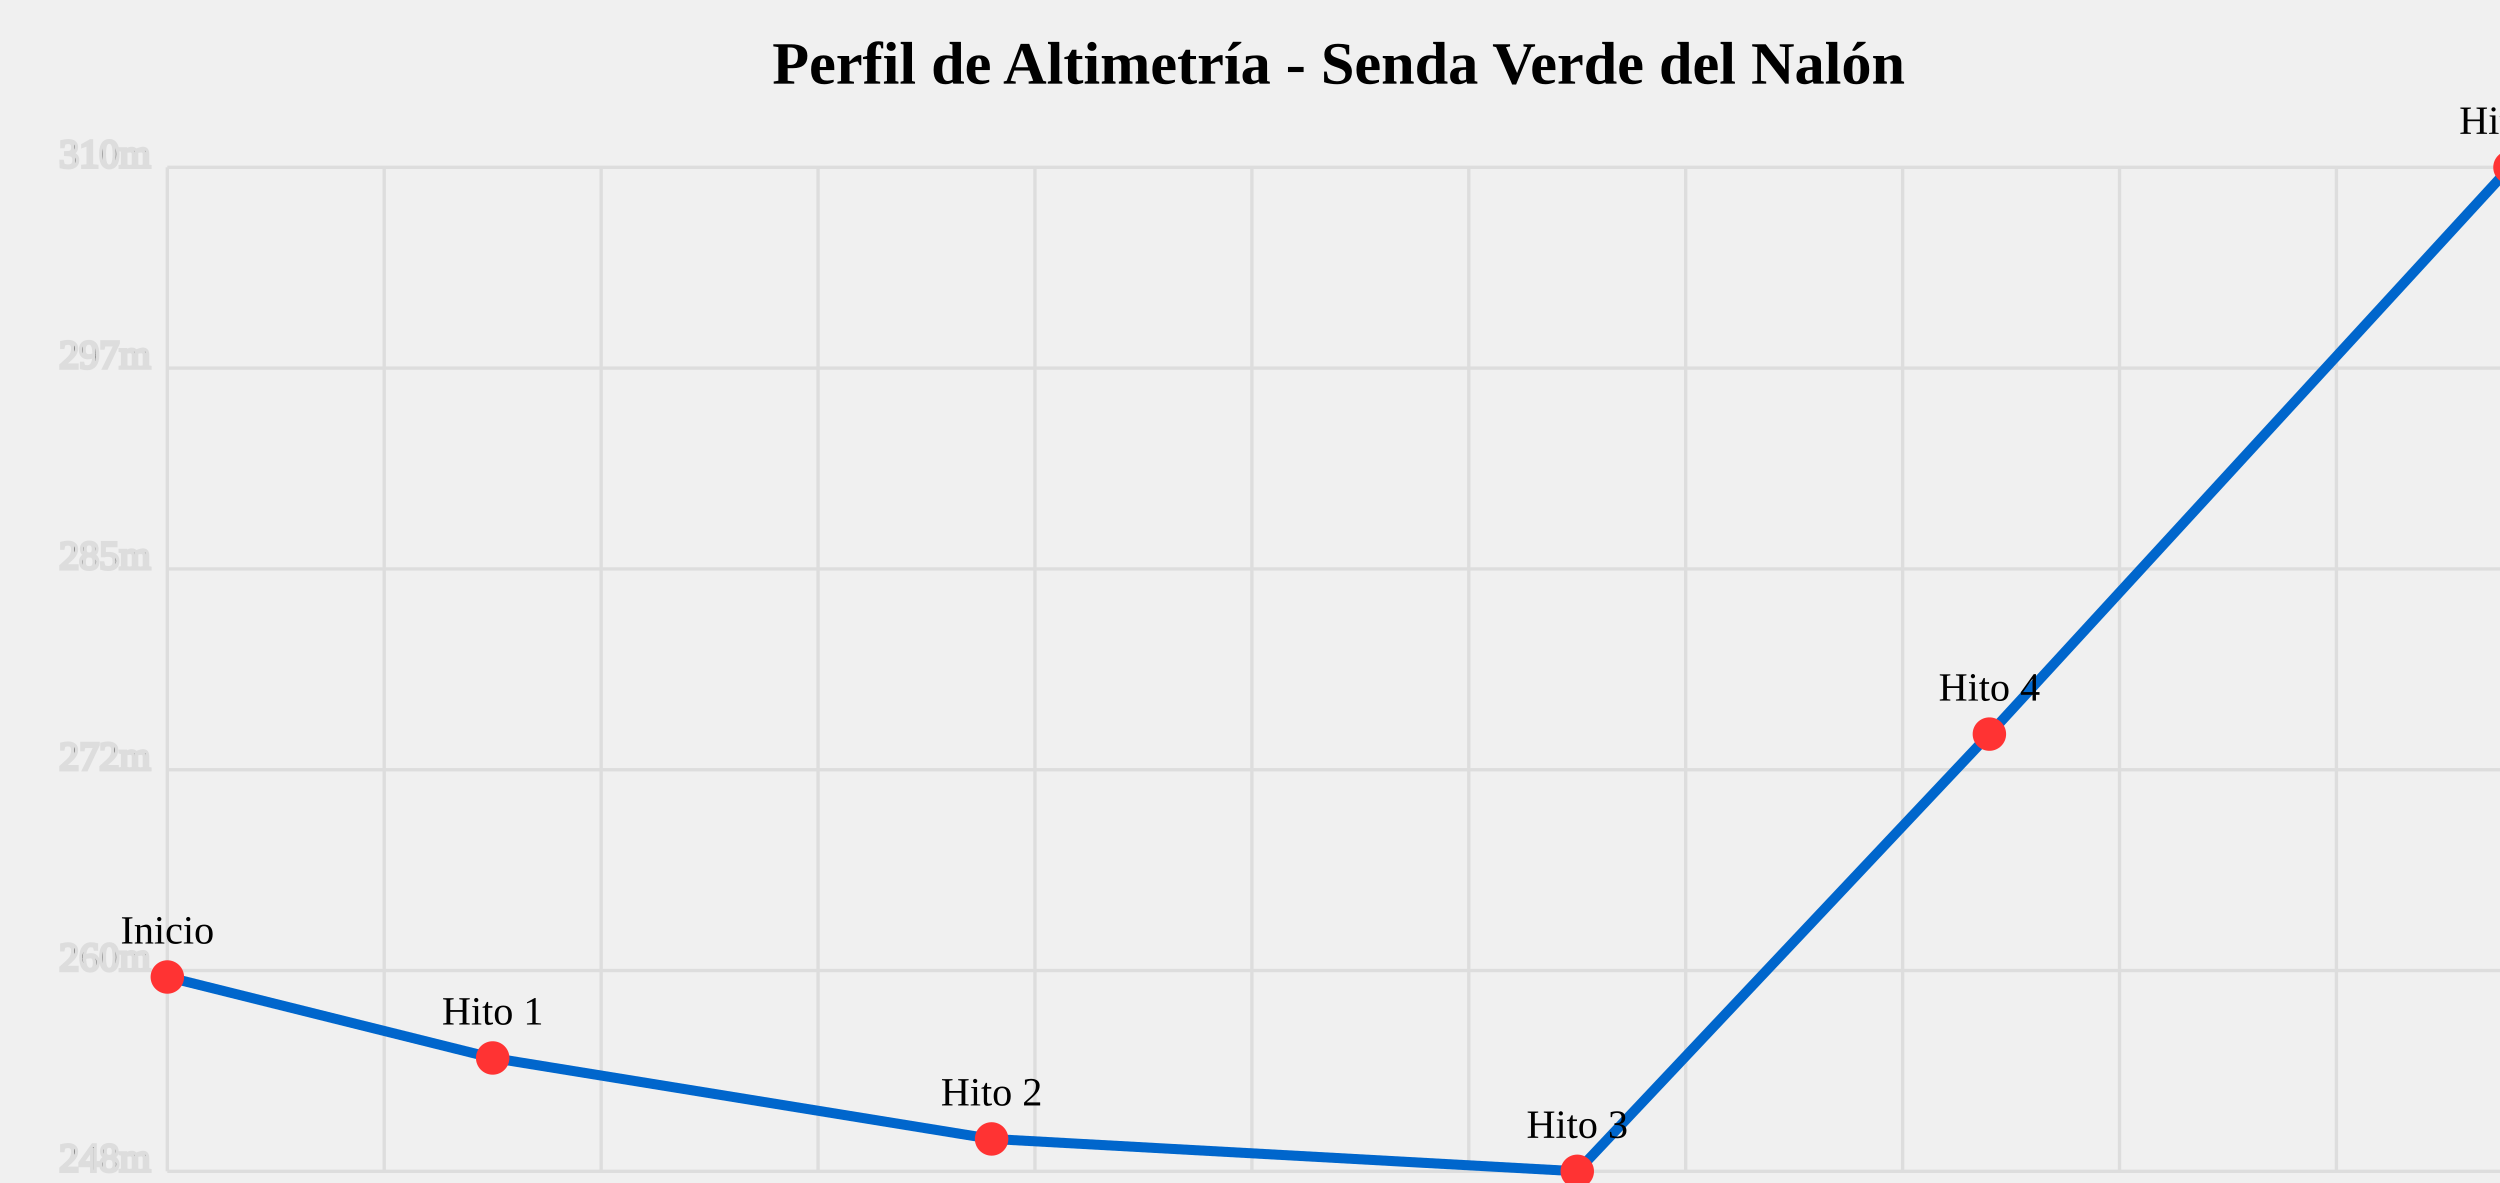
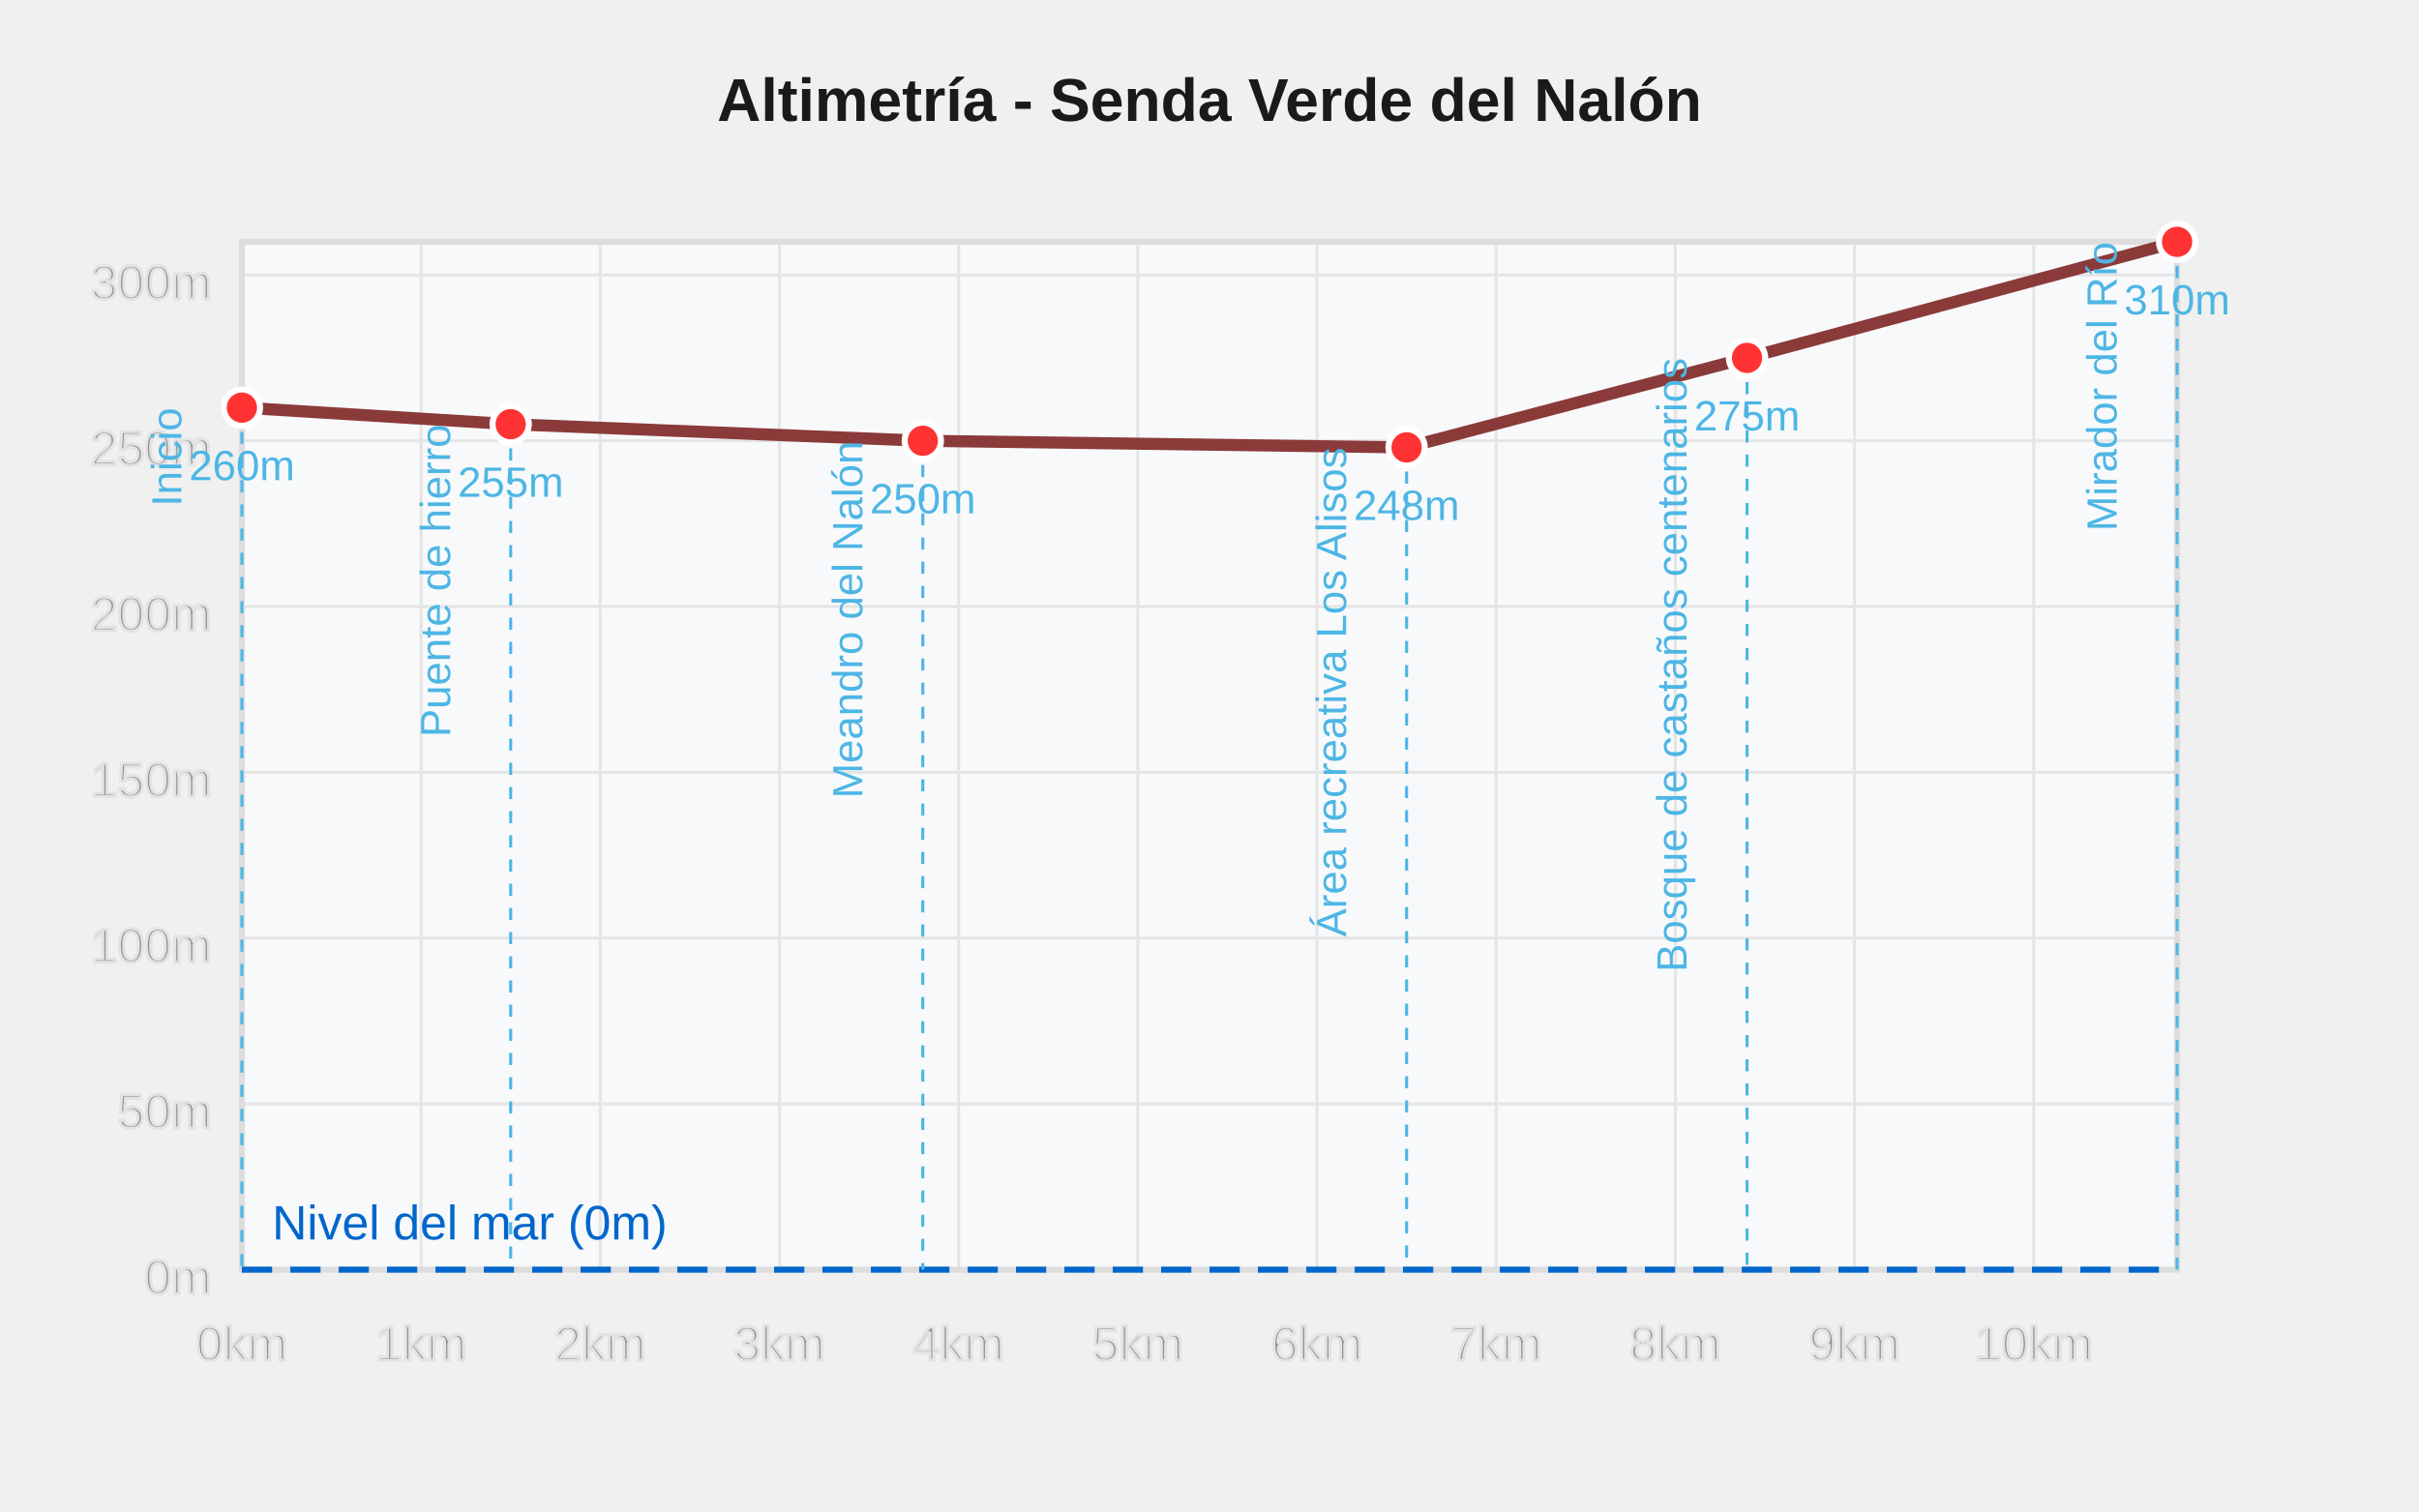
- <svg xmlns="http://www.w3.org/2000/svg">
-   <g stroke="#dddddd" stroke-width="1">
-     <line x1="50" y1="50.0" x2="750" y2="50.0" />
-     <text x="45" y="50.0" text-anchor="end" alignment-baseline="middle" font-size="12">310m</text>
-     <line x1="50" y1="110.0" x2="750" y2="110.0" />
-     <text x="45" y="110.0" text-anchor="end" alignment-baseline="middle" font-size="12">297m</text>
-     <line x1="50" y1="170.0" x2="750" y2="170.0" />
-     <text x="45" y="170.0" text-anchor="end" alignment-baseline="middle" font-size="12">285m</text>
-     <line x1="50" y1="230.0" x2="750" y2="230.0" />
-     <text x="45" y="230.0" text-anchor="end" alignment-baseline="middle" font-size="12">272m</text>
-     <line x1="50" y1="290.0" x2="750" y2="290.0" />
-     <text x="45" y="290.0" text-anchor="end" alignment-baseline="middle" font-size="12">260m</text>
-     <line x1="50" y1="350.0" x2="750" y2="350.0" />
-     <text x="45" y="350.0" text-anchor="end" alignment-baseline="middle" font-size="12">248m</text>
-     <line x1="50.0" y1="50" x2="50.0" y2="350" />
-     <text x="50.0" y="365" text-anchor="middle" font-size="12">0km</text>
-     <line x1="114.815" y1="50" x2="114.815" y2="350" />
-     <text x="114.815" y="365" text-anchor="middle" font-size="12">1km</text>
-     <line x1="179.63" y1="50" x2="179.63" y2="350" />
-     <text x="179.63" y="365" text-anchor="middle" font-size="12">2km</text>
-     <line x1="244.444" y1="50" x2="244.444" y2="350" />
-     <text x="244.444" y="365" text-anchor="middle" font-size="12">3km</text>
-     <line x1="309.259" y1="50" x2="309.259" y2="350" />
-     <text x="309.259" y="365" text-anchor="middle" font-size="12">4km</text>
-     <line x1="374.074" y1="50" x2="374.074" y2="350" />
-     <text x="374.074" y="365" text-anchor="middle" font-size="12">5km</text>
-     <line x1="438.889" y1="50" x2="438.889" y2="350" />
-     <text x="438.889" y="365" text-anchor="middle" font-size="12">6km</text>
-     <line x1="503.704" y1="50" x2="503.704" y2="350" />
-     <text x="503.704" y="365" text-anchor="middle" font-size="12">7km</text>
-     <line x1="568.519" y1="50" x2="568.519" y2="350" />
-     <text x="568.519" y="365" text-anchor="middle" font-size="12">8km</text>
-     <line x1="633.333" y1="50" x2="633.333" y2="350" />
-     <text x="633.333" y="365" text-anchor="middle" font-size="12">9km</text>
-     <line x1="698.148" y1="50" x2="698.148" y2="350" />
-     <text x="698.148" y="365" text-anchor="middle" font-size="12">10km</text>
+ <svg xmlns="http://www.w3.org/2000/svg" width="400" height="250" viewBox="0 0 400 250">
+   <rect x="40" y="40" width="320" height="170" fill="#f8f9fa" stroke="#ddd" stroke-width="1" />
+   <g stroke="#dddddd" stroke-width="0.5" opacity="0.7">
+     <line x1="40" y1="210.0" x2="360" y2="210.0" />
+     <text x="35" y="214.0" text-anchor="end" font-family="Arial" font-size="8" fill="#666">0m</text>
+     <line x1="40" y1="182.581" x2="360" y2="182.581" />
+     <text x="35" y="186.581" text-anchor="end" font-family="Arial" font-size="8" fill="#666">50m</text>
+     <line x1="40" y1="155.161" x2="360" y2="155.161" />
+     <text x="35" y="159.161" text-anchor="end" font-family="Arial" font-size="8" fill="#666">100m</text>
+     <line x1="40" y1="127.742" x2="360" y2="127.742" />
+     <text x="35" y="131.742" text-anchor="end" font-family="Arial" font-size="8" fill="#666">150m</text>
+     <line x1="40" y1="100.323" x2="360" y2="100.323" />
+     <text x="35" y="104.323" text-anchor="end" font-family="Arial" font-size="8" fill="#666">200m</text>
+     <line x1="40" y1="72.903" x2="360" y2="72.903" />
+     <text x="35" y="76.903" text-anchor="end" font-family="Arial" font-size="8" fill="#666">250m</text>
+     <line x1="40" y1="45.484" x2="360" y2="45.484" />
+     <text x="35" y="49.484" text-anchor="end" font-family="Arial" font-size="8" fill="#666">300m</text>
+     <line x1="40.0" y1="40" x2="40.0" y2="210" />
+     <text x="40.0" y="225" text-anchor="middle" font-family="Arial" font-size="8" fill="#666">0km</text>
+     <line x1="69.63" y1="40" x2="69.63" y2="210" />
+     <text x="69.63" y="225" text-anchor="middle" font-family="Arial" font-size="8" fill="#666">1km</text>
+     <line x1="99.259" y1="40" x2="99.259" y2="210" />
+     <text x="99.259" y="225" text-anchor="middle" font-family="Arial" font-size="8" fill="#666">2km</text>
+     <line x1="128.889" y1="40" x2="128.889" y2="210" />
+     <text x="128.889" y="225" text-anchor="middle" font-family="Arial" font-size="8" fill="#666">3km</text>
+     <line x1="158.519" y1="40" x2="158.519" y2="210" />
+     <text x="158.519" y="225" text-anchor="middle" font-family="Arial" font-size="8" fill="#666">4km</text>
+     <line x1="188.148" y1="40" x2="188.148" y2="210" />
+     <text x="188.148" y="225" text-anchor="middle" font-family="Arial" font-size="8" fill="#666">5km</text>
+     <line x1="217.778" y1="40" x2="217.778" y2="210" />
+     <text x="217.778" y="225" text-anchor="middle" font-family="Arial" font-size="8" fill="#666">6km</text>
+     <line x1="247.407" y1="40" x2="247.407" y2="210" />
+     <text x="247.407" y="225" text-anchor="middle" font-family="Arial" font-size="8" fill="#666">7km</text>
+     <line x1="277.037" y1="40" x2="277.037" y2="210" />
+     <text x="277.037" y="225" text-anchor="middle" font-family="Arial" font-size="8" fill="#666">8km</text>
+     <line x1="306.667" y1="40" x2="306.667" y2="210" />
+     <text x="306.667" y="225" text-anchor="middle" font-family="Arial" font-size="8" fill="#666">9km</text>
+     <line x1="336.296" y1="40" x2="336.296" y2="210" />
+     <text x="336.296" y="225" text-anchor="middle" font-family="Arial" font-size="8" fill="#666">10km</text>
  </g>
-   <polyline points="50.0,291.935 147.222,316.129 296.296,340.323 471.296,350.0 594.444,219.355 750.0,50.0 " fill="none" stroke="#0066cc" stroke-width="3" />
-   <circle cx="50.0" cy="291.935" r="5" fill="#ff3333" />
-   <text x="50.0" y="281.935" text-anchor="middle" font-size="12">Inicio</text>
-   <circle cx="147.222" cy="316.129" r="5" fill="#ff3333" />
-   <text x="147.222" y="306.129" text-anchor="middle" font-size="12">Hito 1</text>
-   <circle cx="296.296" cy="340.323" r="5" fill="#ff3333" />
-   <text x="296.296" y="330.323" text-anchor="middle" font-size="12">Hito 2</text>
-   <circle cx="471.296" cy="350.0" r="5" fill="#ff3333" />
-   <text x="471.296" y="340.0" text-anchor="middle" font-size="12">Hito 3</text>
-   <circle cx="594.444" cy="219.355" r="5" fill="#ff3333" />
-   <text x="594.444" y="209.355" text-anchor="middle" font-size="12">Hito 4</text>
-   <circle cx="750.0" cy="50.0" r="5" fill="#ff3333" />
-   <text x="750.0" y="40.0" text-anchor="middle" font-size="12">Hito 5</text>
-   <text x="400.0" y="25.0" text-anchor="middle" font-size="18" font-weight="bold">Perfil de Altimetría - Senda Verde del Nalón</text>
+   <line x1="40" y1="210.0" x2="360" y2="210.0" stroke="#0066cc" stroke-width="1" stroke-dasharray="5,3" />
+   <text x="45" y="205.0" font-family="Arial" font-size="8" fill="#0066cc">Nivel del mar (0m)</text>
+   <polyline points="40.0,67.419 84.444,70.161 152.593,72.903 232.593,74.0 288.889,59.194 360.0,40.0" fill="none" stroke="#8b3a3a" stroke-width="2" />
+   <line x1="40.0" y1="67.419" x2="40.0" y2="210" stroke="#4db6e5" stroke-width="0.5" stroke-dasharray="2,2" />
+   <circle cx="40.0" cy="67.419" r="3" fill="#ff3333" stroke="#fff" stroke-width="1" />
+   <text x="30.0" y="67.419" transform="rotate(-90, 30.0, 67.41935)" text-anchor="end" font-family="Arial" font-size="7" fill="#4db6e5">Inicio</text>
+   <text x="40.0" y="79.419" text-anchor="middle" font-family="Arial" font-size="7" fill="#4db6e5">260m</text>
+   <line x1="84.444" y1="70.161" x2="84.444" y2="210" stroke="#4db6e5" stroke-width="0.5" stroke-dasharray="2,2" />
+   <circle cx="84.444" cy="70.161" r="3" fill="#ff3333" stroke="#fff" stroke-width="1" />
+   <text x="74.444" y="70.161" transform="rotate(-90, 74.44444, 70.16129)" text-anchor="end" font-family="Arial" font-size="7" fill="#4db6e5">Puente de hierro</text>
+   <text x="84.444" y="82.161" text-anchor="middle" font-family="Arial" font-size="7" fill="#4db6e5">255m</text>
+   <line x1="152.593" y1="72.903" x2="152.593" y2="210" stroke="#4db6e5" stroke-width="0.5" stroke-dasharray="2,2" />
+   <circle cx="152.593" cy="72.903" r="3" fill="#ff3333" stroke="#fff" stroke-width="1" />
+   <text x="142.593" y="72.903" transform="rotate(-90, 142.5926, 72.90323)" text-anchor="end" font-family="Arial" font-size="7" fill="#4db6e5">Meandro del Nalón</text>
+   <text x="152.593" y="84.903" text-anchor="middle" font-family="Arial" font-size="7" fill="#4db6e5">250m</text>
+   <line x1="232.593" y1="74.0" x2="232.593" y2="210" stroke="#4db6e5" stroke-width="0.5" stroke-dasharray="2,2" />
+   <circle cx="232.593" cy="74.0" r="3" fill="#ff3333" stroke="#fff" stroke-width="1" />
+   <text x="222.593" y="74.0" transform="rotate(-90, 222.5926, 74.0)" text-anchor="end" font-family="Arial" font-size="7" fill="#4db6e5">Área recreativa Los Alisos</text>
+   <text x="232.593" y="86.0" text-anchor="middle" font-family="Arial" font-size="7" fill="#4db6e5">248m</text>
+   <line x1="288.889" y1="59.194" x2="288.889" y2="210" stroke="#4db6e5" stroke-width="0.5" stroke-dasharray="2,2" />
+   <circle cx="288.889" cy="59.194" r="3" fill="#ff3333" stroke="#fff" stroke-width="1" />
+   <text x="278.889" y="59.194" transform="rotate(-90, 278.8889, 59.19355)" text-anchor="end" font-family="Arial" font-size="7" fill="#4db6e5">Bosque de castaños centenarios</text>
+   <text x="288.889" y="71.194" text-anchor="middle" font-family="Arial" font-size="7" fill="#4db6e5">275m</text>
+   <line x1="360.0" y1="40.0" x2="360.0" y2="210" stroke="#4db6e5" stroke-width="0.5" stroke-dasharray="2,2" />
+   <circle cx="360.0" cy="40.0" r="3" fill="#ff3333" stroke="#fff" stroke-width="1" />
+   <text x="350.0" y="40.0" transform="rotate(-90, 350.0, 40.0)" text-anchor="end" font-family="Arial" font-size="7" fill="#4db6e5">Mirador del Río</text>
+   <text x="360.0" y="52.0" text-anchor="middle" font-family="Arial" font-size="7" fill="#4db6e5">310m</text>
+   <text x="200.0" y="20.0" text-anchor="middle" font-family="Arial" font-size="10" font-weight="bold" fill="#1a1a1a">Altimetría - Senda Verde del Nalón</text>
</svg>
